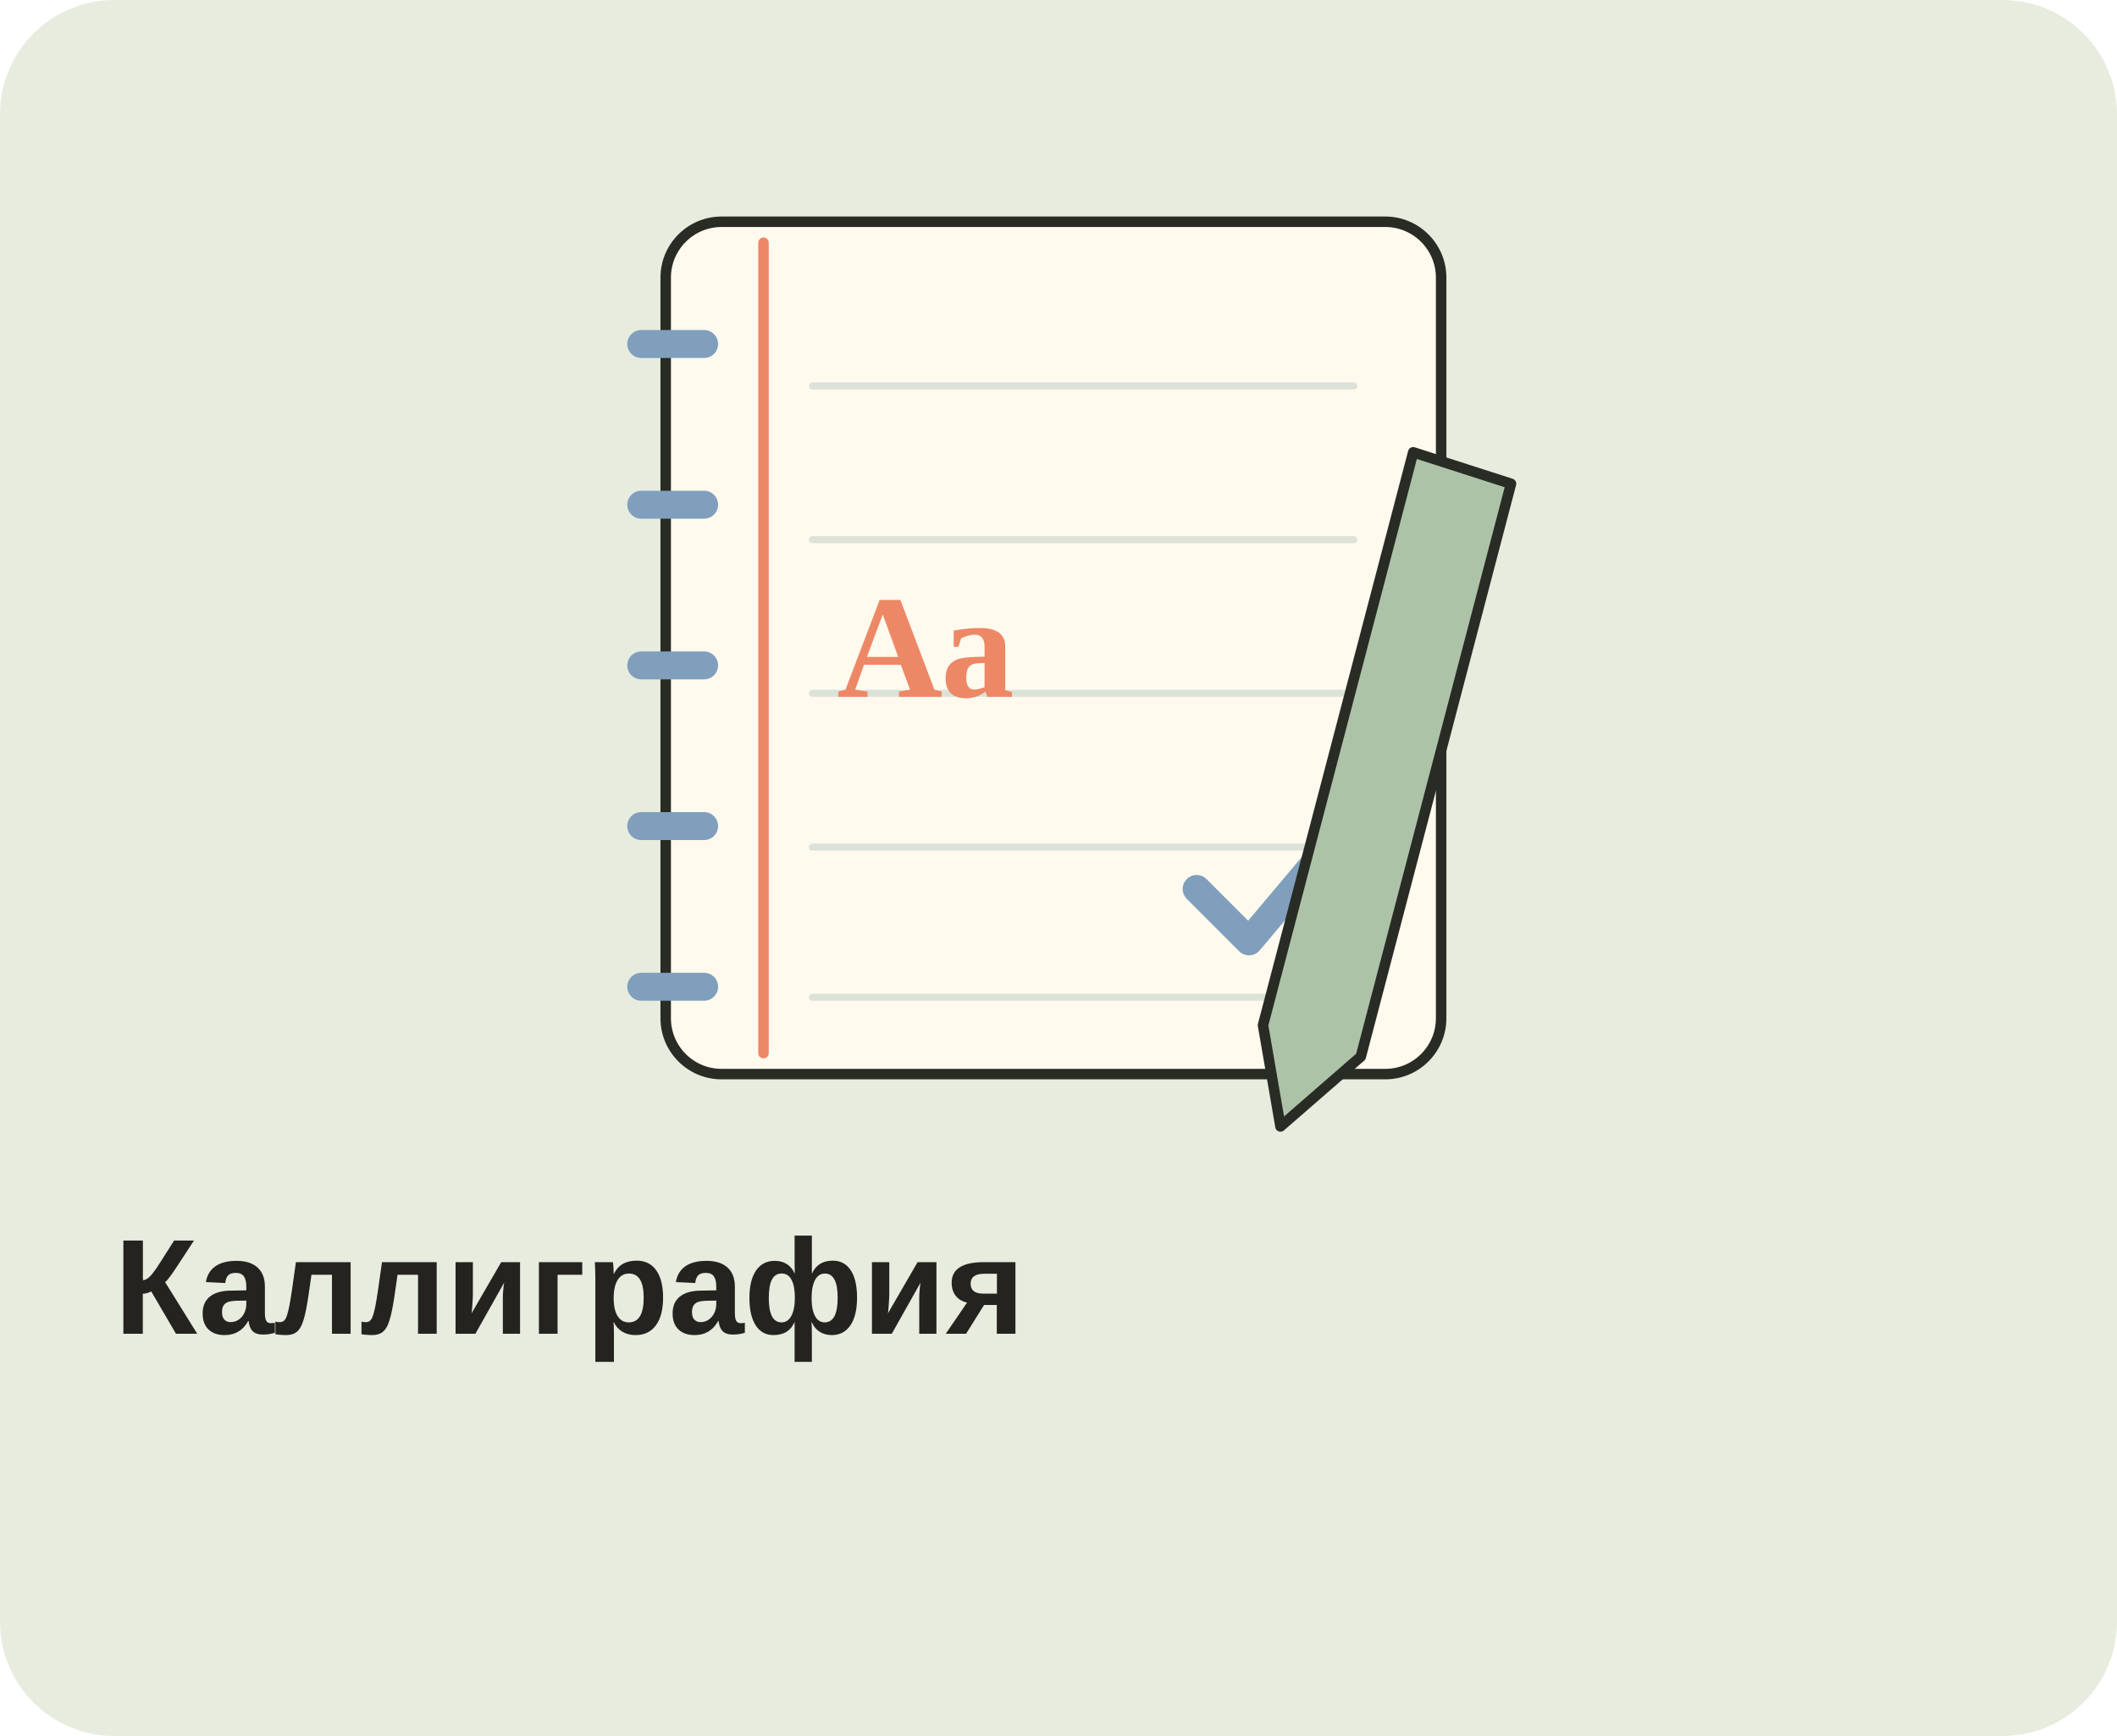
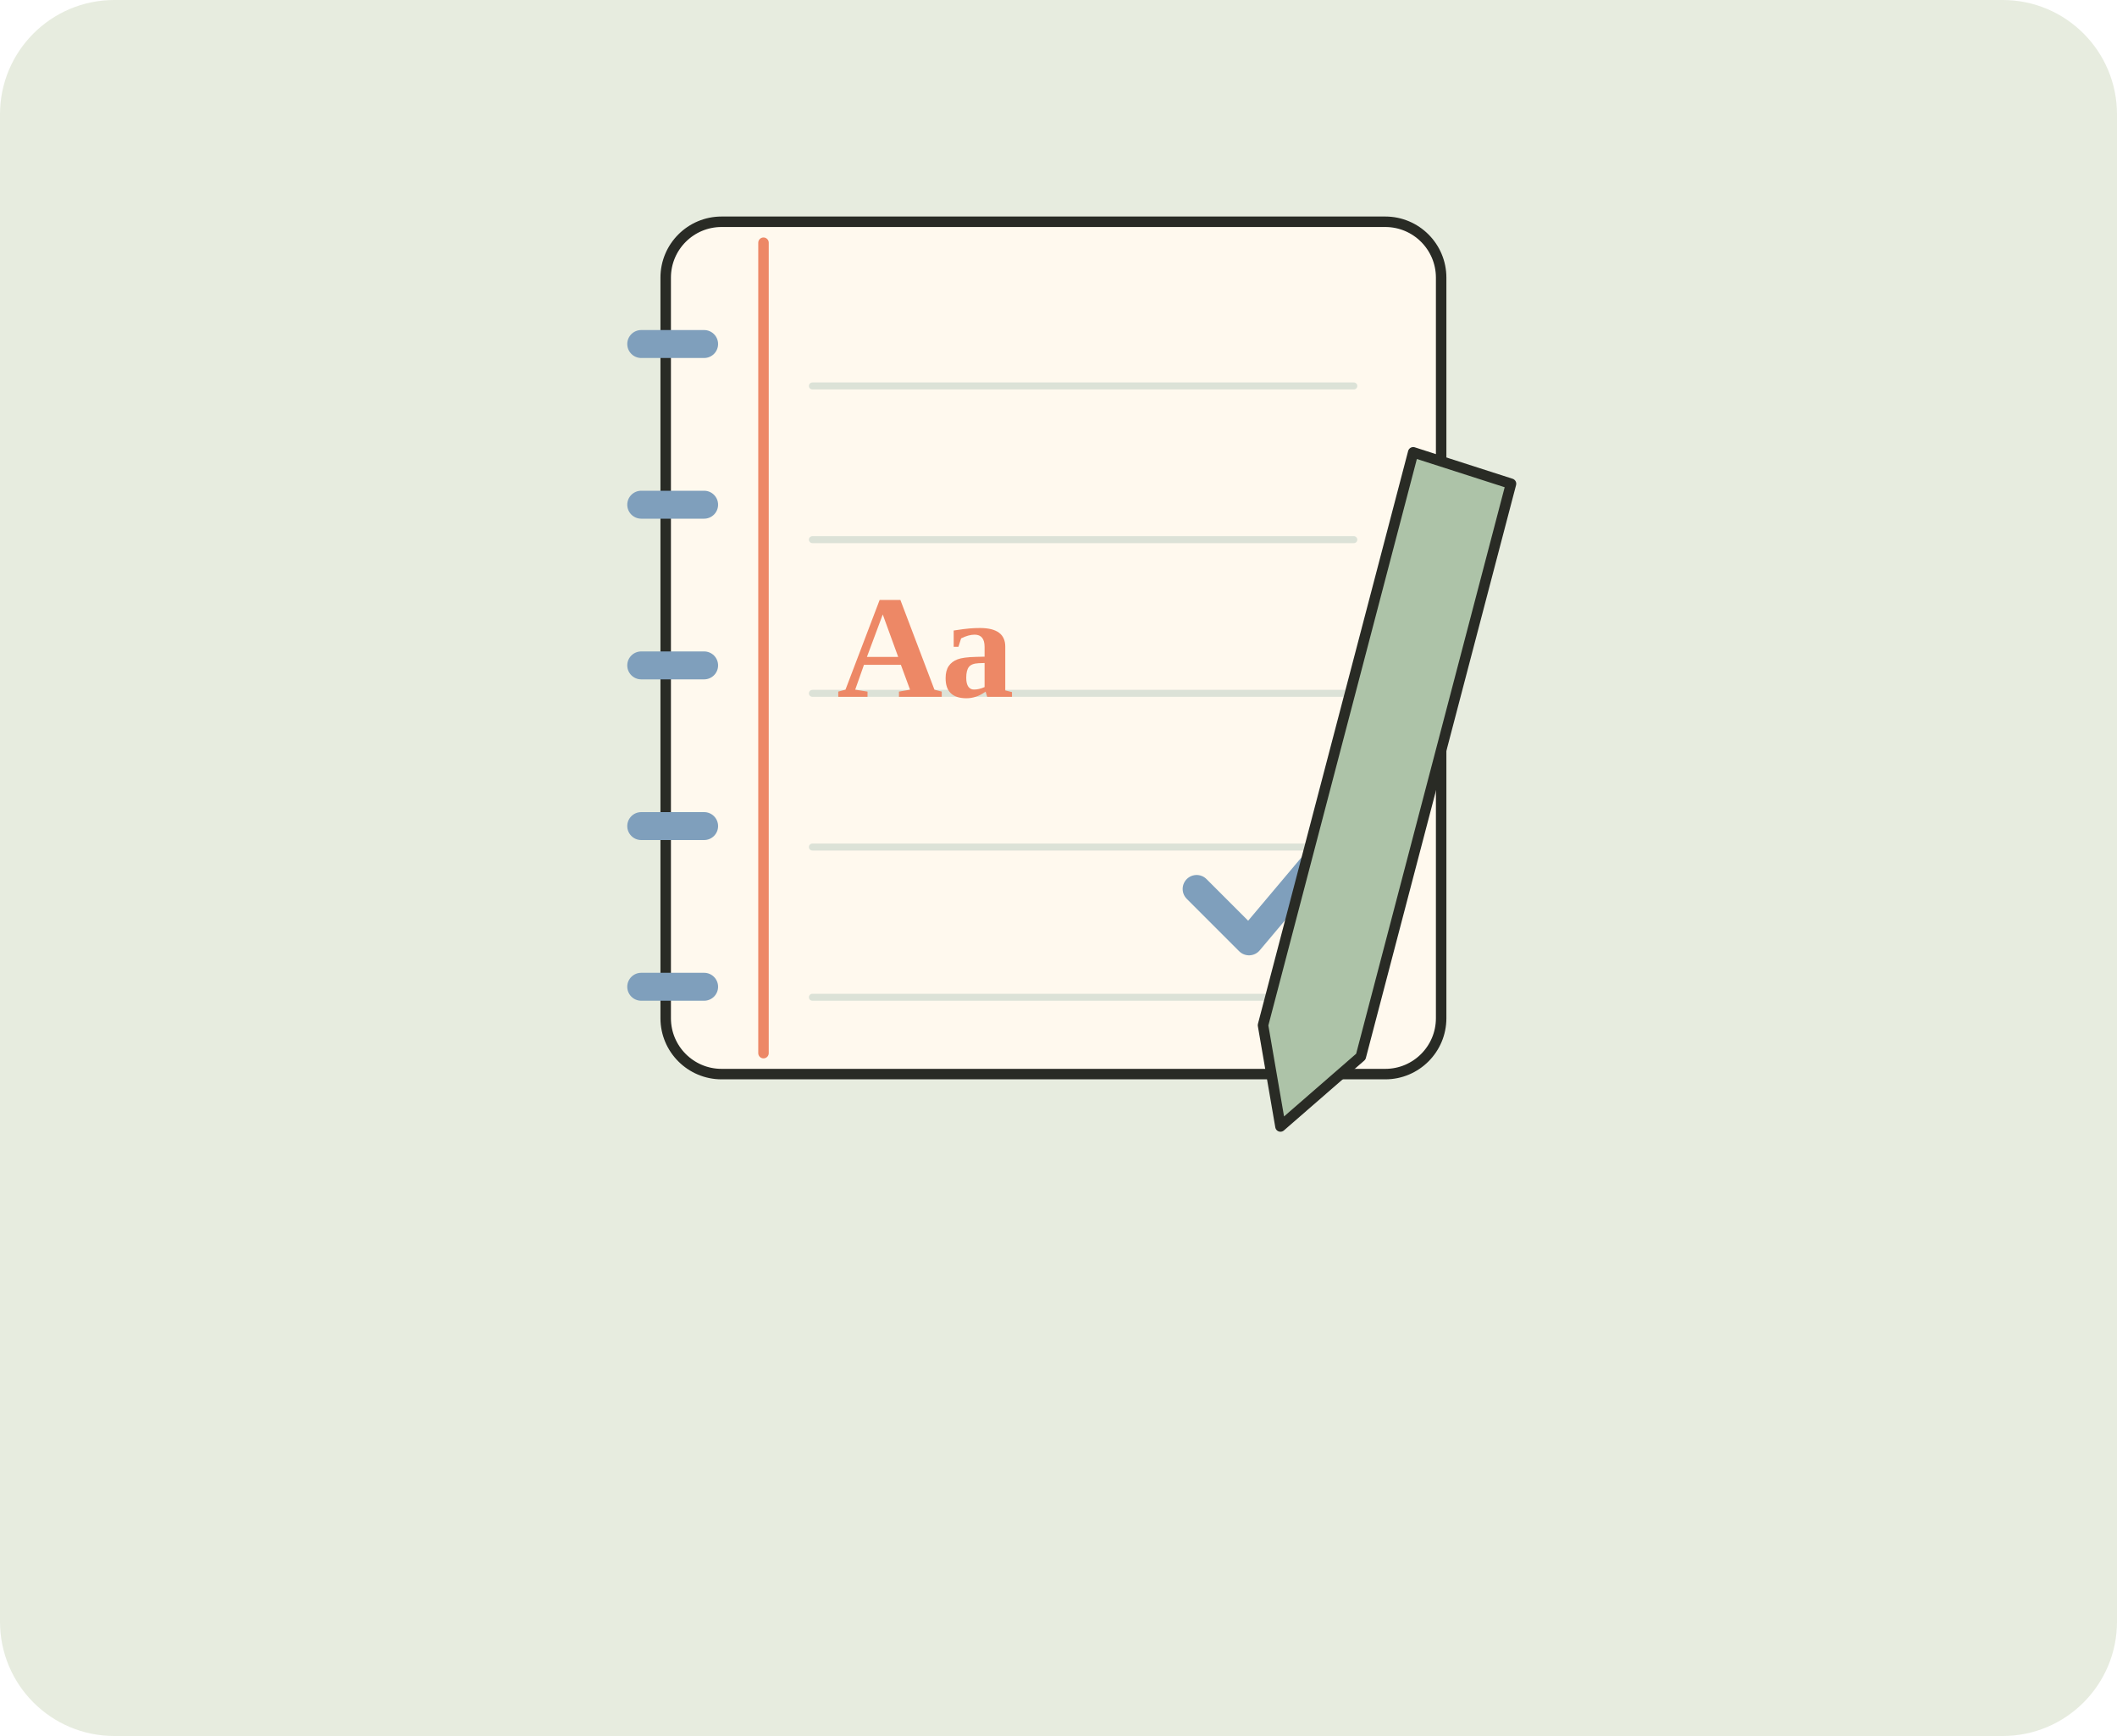
<svg xmlns="http://www.w3.org/2000/svg" width="1000" height="820" viewBox="0 0 1000 820">
  <rect width="1000" height="820" rx="54" fill="#E7ECDF" />
  <g transform="translate(260 80) scale(1.65)">
    <rect x="33" y="15" width="222" height="244" rx="16" fill="#fff9ee" stroke="#292b25" stroke-width="3" />
    <path d="M61 21V253" fill="none" stroke="#ed8866" stroke-width="3" stroke-linecap="round" stroke-linejoin="round" />
    <path d="M75 62h155M75 106h155M75 150h155M75 194h155M75 237h155" fill="none" stroke="#dce2d7" stroke-width="2" stroke-linecap="round" stroke-linejoin="round" />
    <rect x="22" y="46" width="26" height="8" rx="4" fill="#7f9fbc" />
    <rect x="22" y="92" width="26" height="8" rx="4" fill="#7f9fbc" />
    <rect x="22" y="138" width="26" height="8" rx="4" fill="#7f9fbc" />
    <rect x="22" y="184" width="26" height="8" rx="4" fill="#7f9fbc" />
    <rect x="22" y="230" width="26" height="8" rx="4" fill="#7f9fbc" />
    <text x="82" y="151" font-size="42" fill="#ed8866" font-weight="800" text-anchor="start">Аа</text>
    <path d="m185 206 15 15 32-38" fill="none" stroke="#7f9fbc" stroke-width="8" stroke-linecap="round" stroke-linejoin="round" />
    <path d="m204 245 43-164 28 9-43 164-23 20Z" fill="#adc3a8" stroke="#292b25" stroke-width="3" stroke-linecap="round" stroke-linejoin="round" />
  </g>
-   <text x="54" y="630" font-family="Arial,sans-serif" font-size="64" font-weight="700" fill="#24231f">Каллиграфия</text>
</svg>
